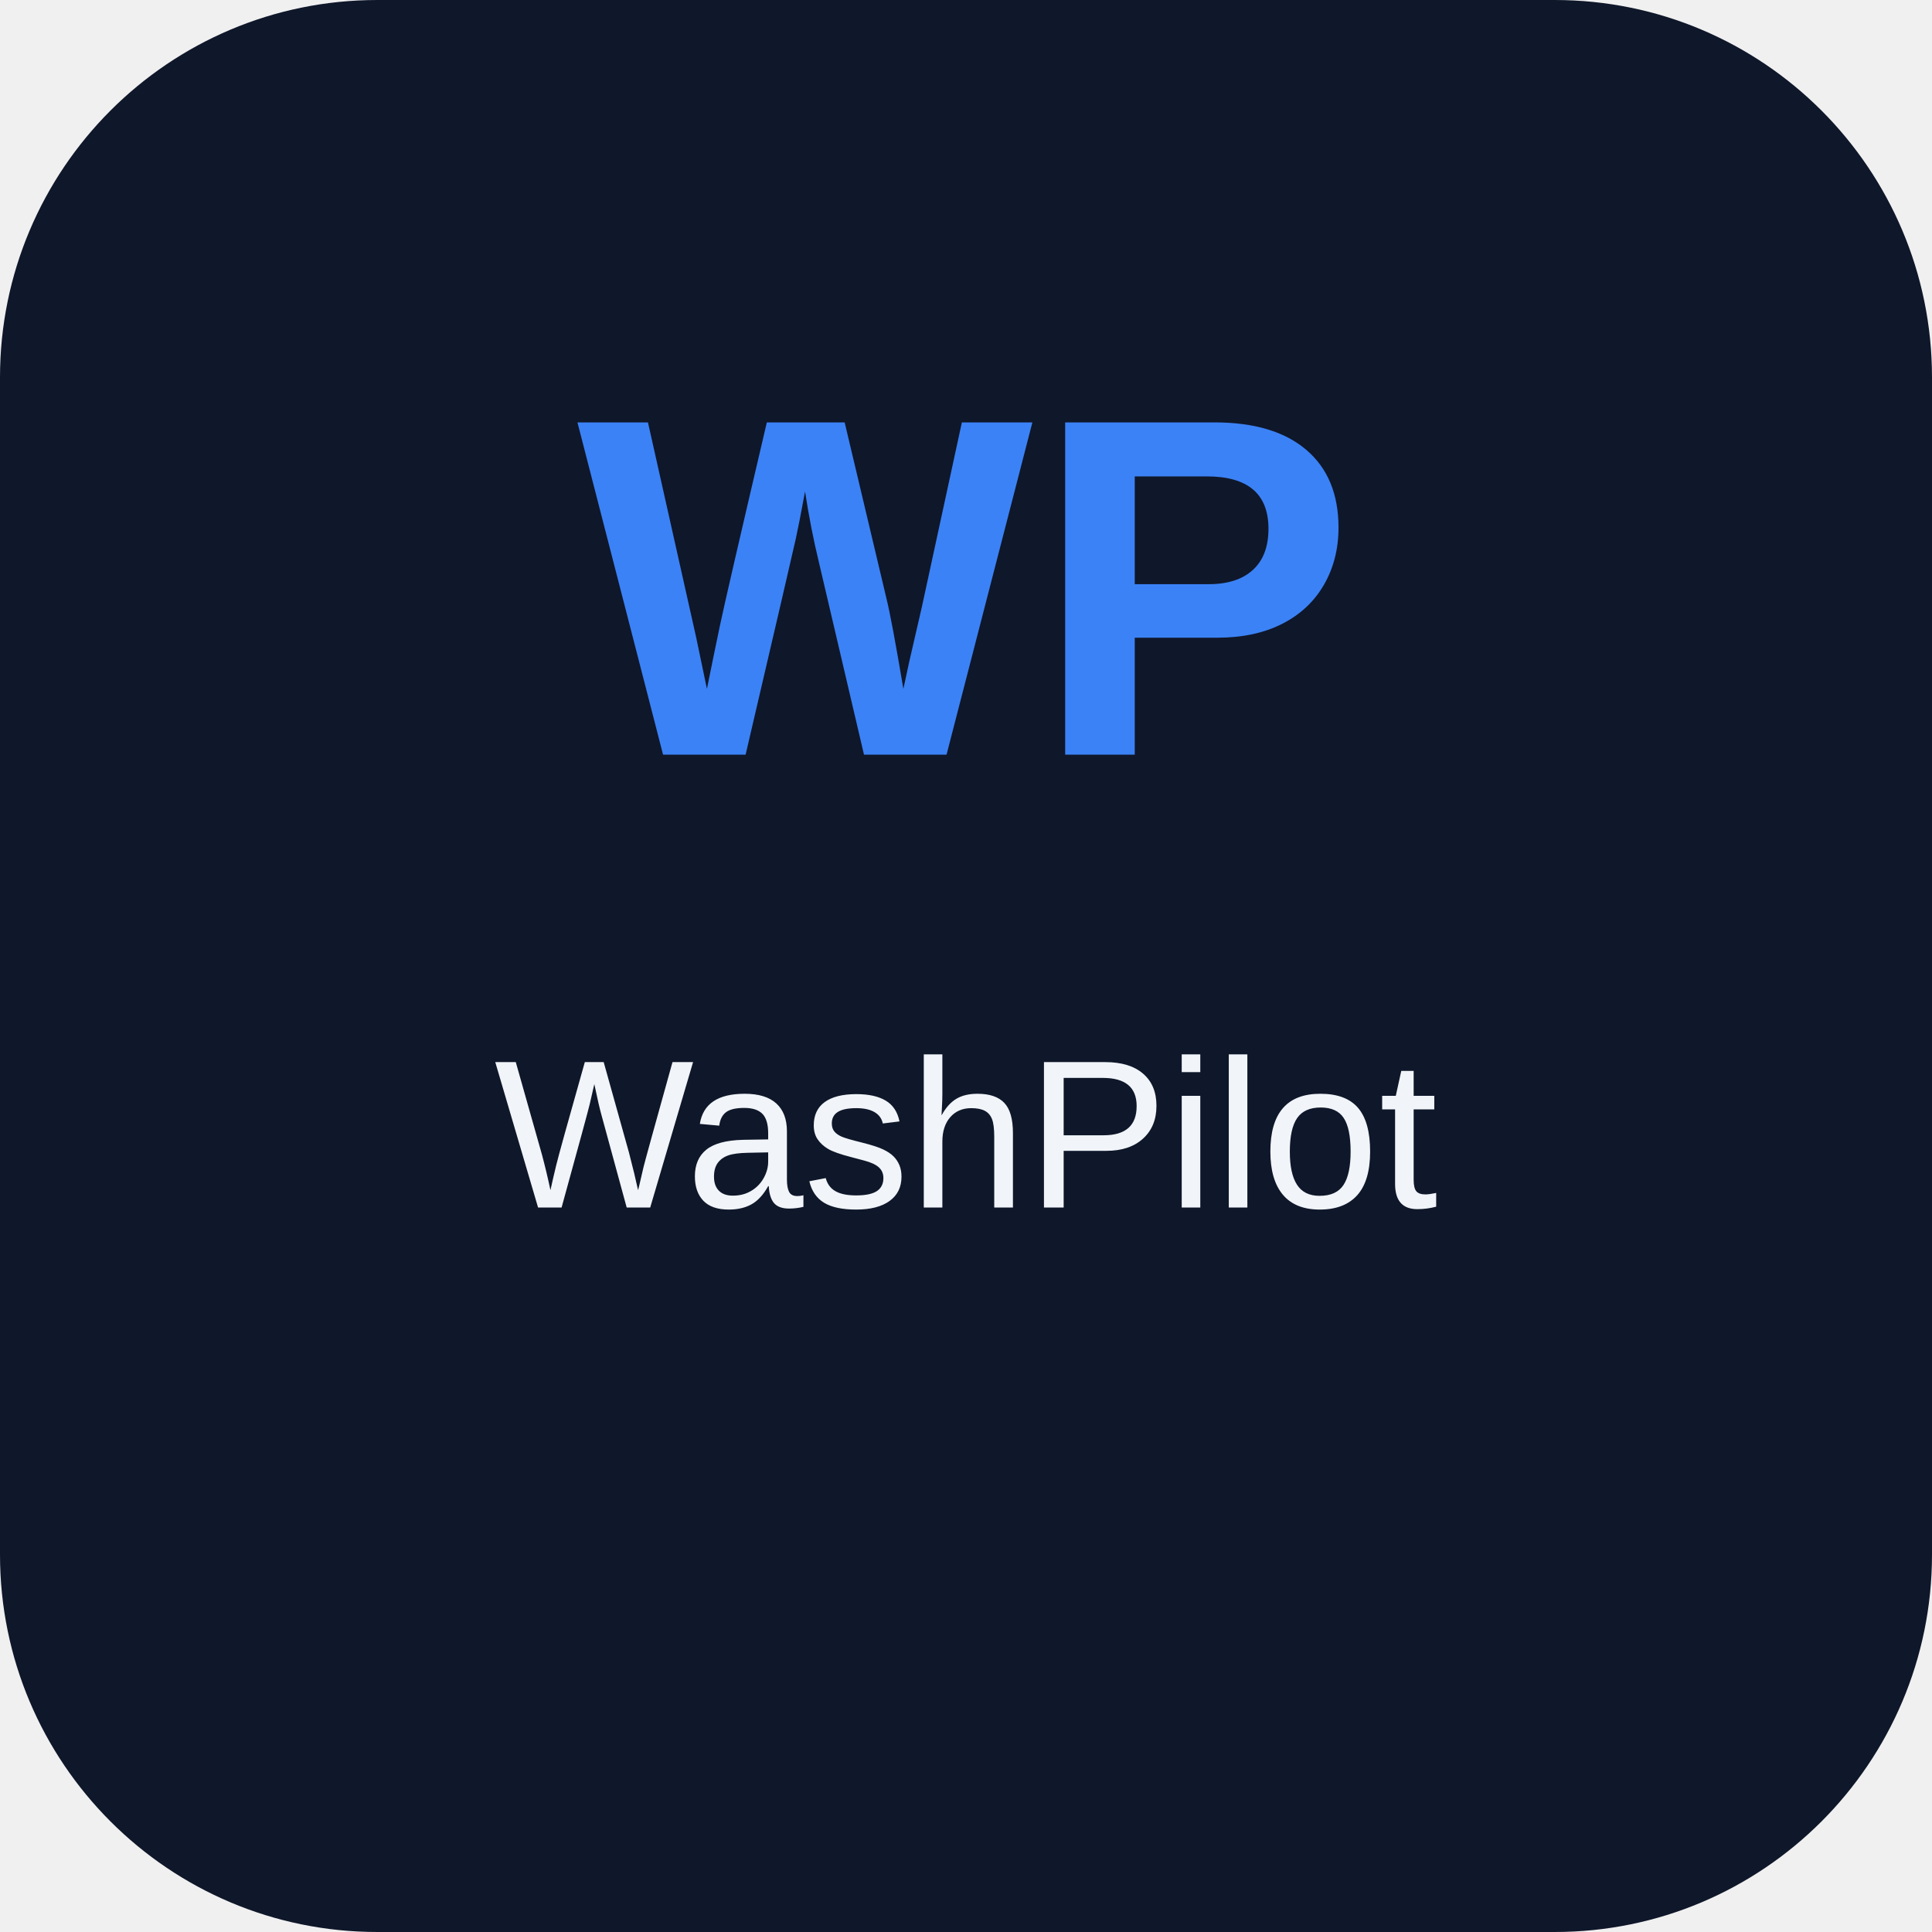
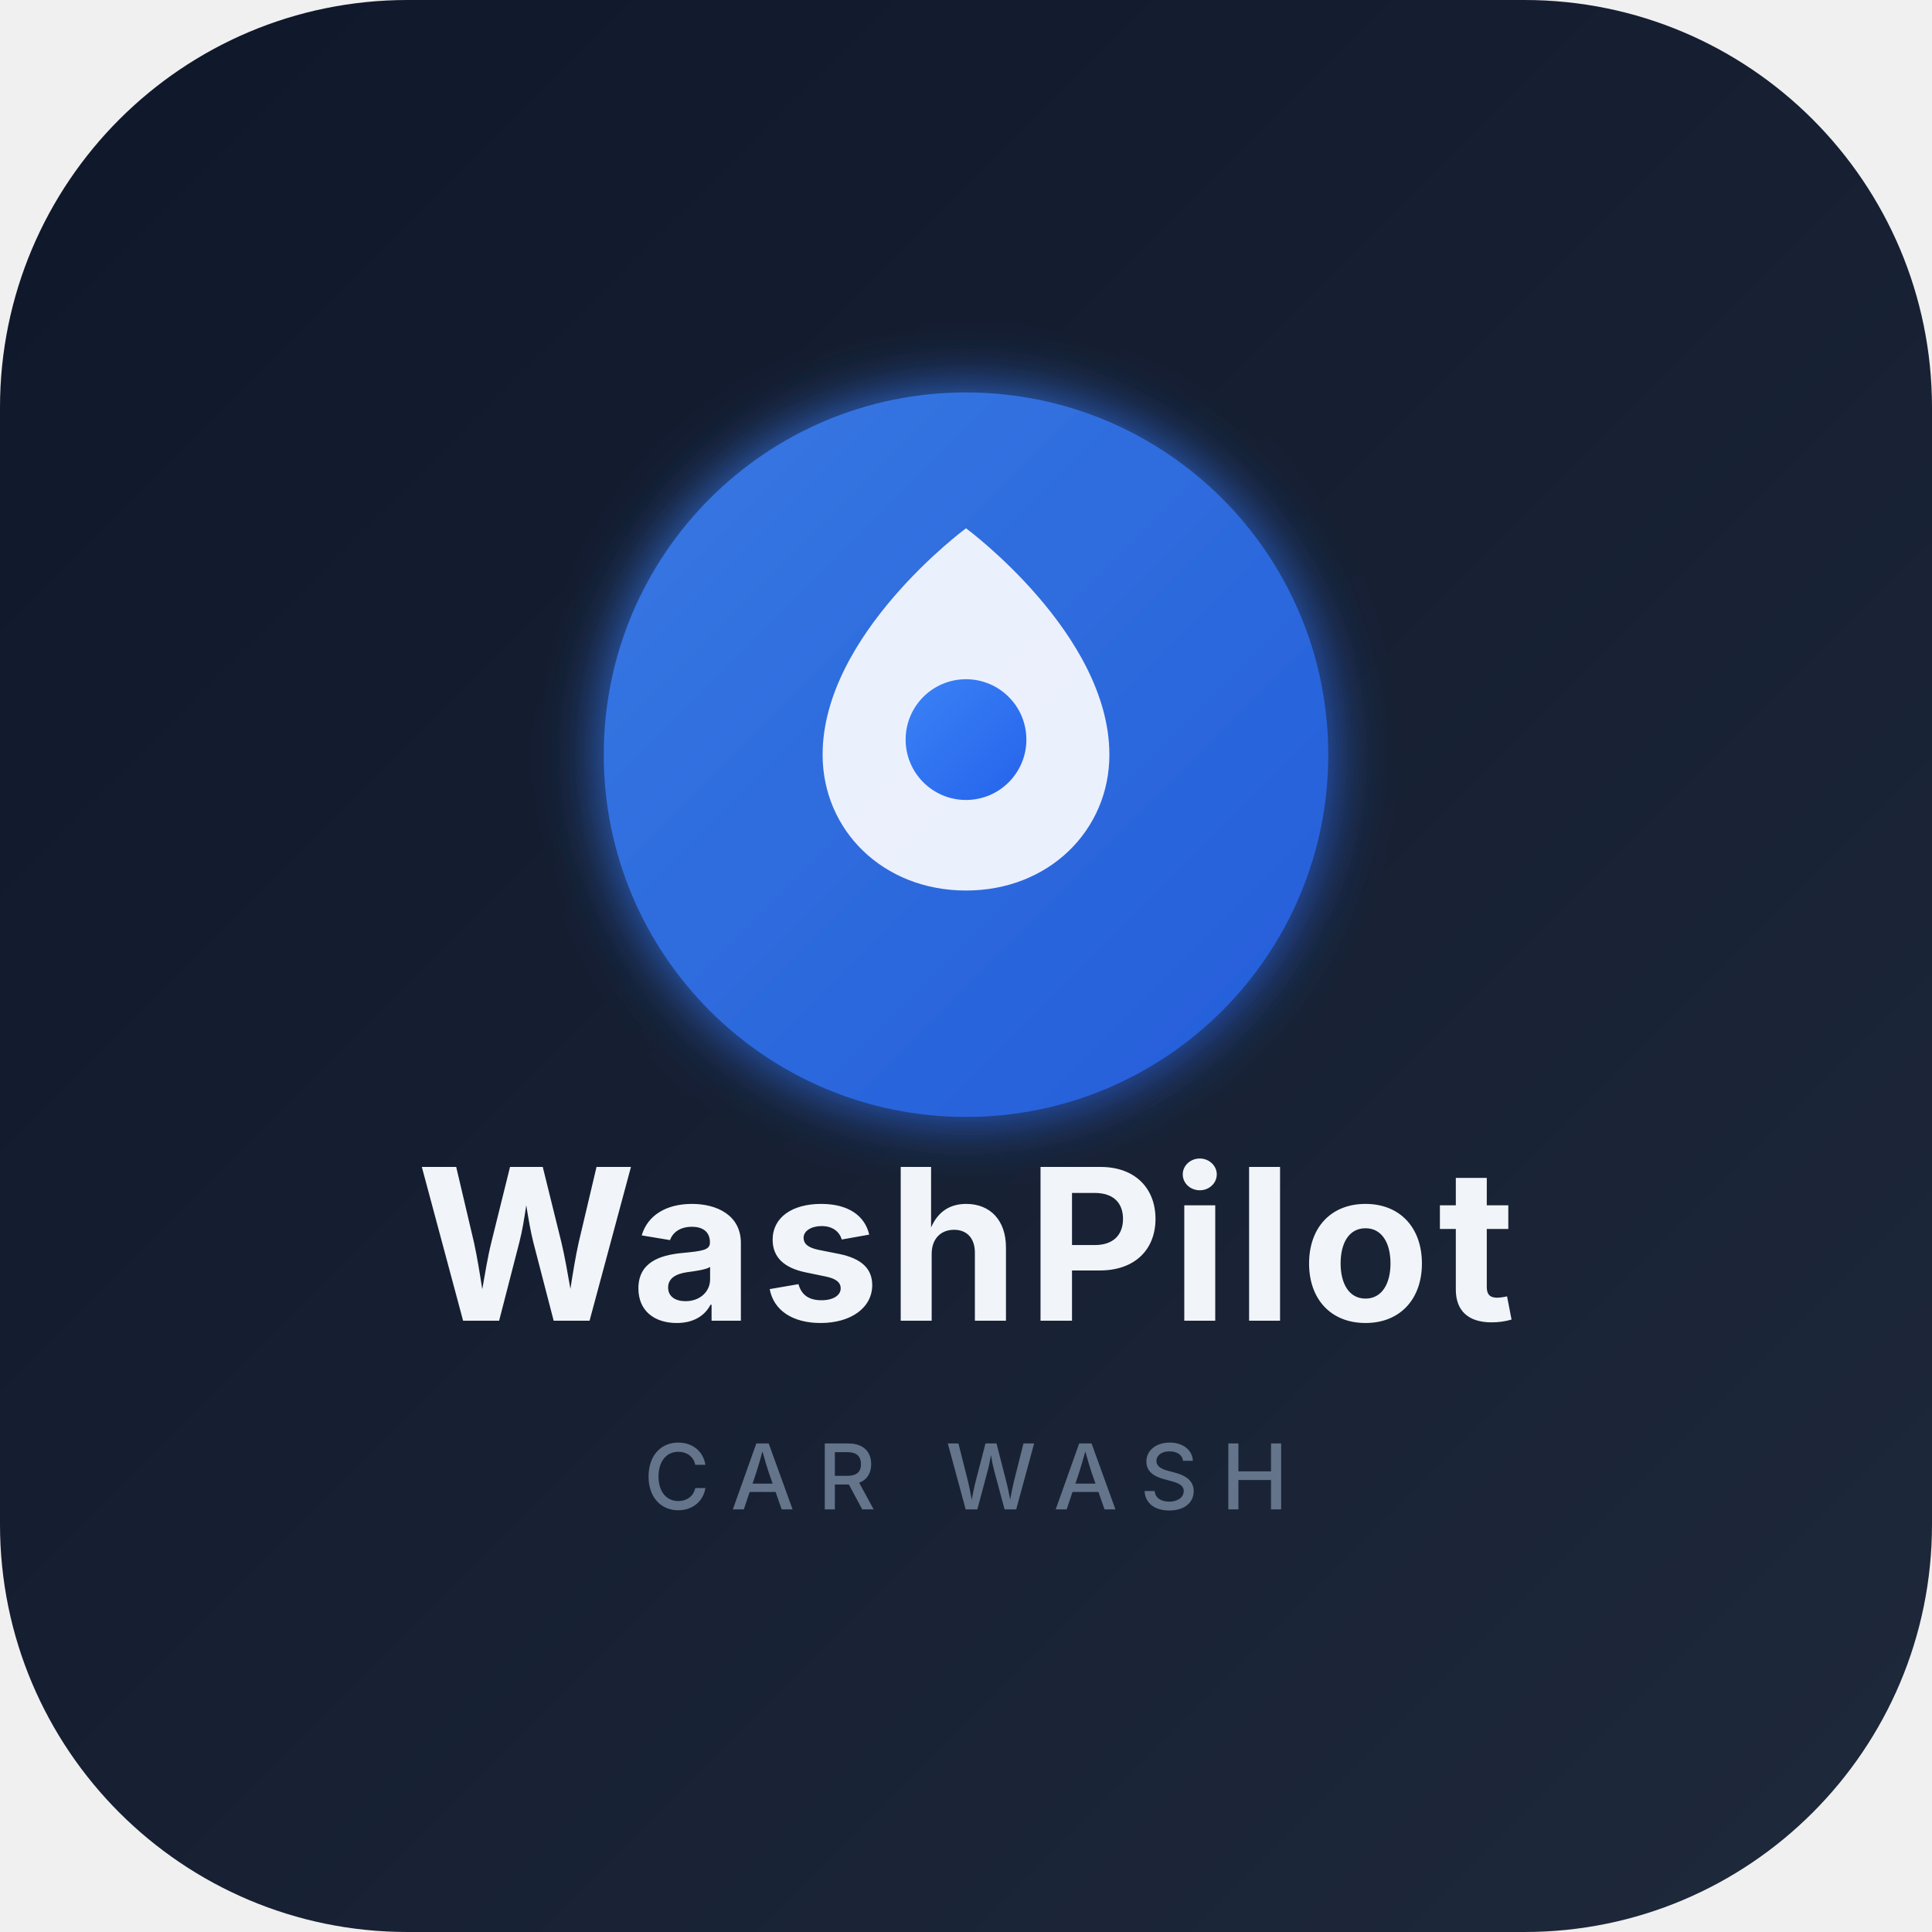
<svg xmlns="http://www.w3.org/2000/svg" width="512" height="512" viewBox="0 0 512 512">
-   <rect width="512" height="512" rx="100" fill="#0f172a" />
-   <text x="256" y="200" text-anchor="middle" font-family="Arial,sans-serif" font-size="128" font-weight="bold" fill="#3b82f6">WP</text>
-   <text x="256" y="320" text-anchor="middle" font-family="Arial,sans-serif" font-size="56" fill="#f1f5f9">WashPilot</text>
+   <defs>
+     <linearGradient id="bg" x1="0%" y1="0%" x2="100%" y2="100%">
+       <stop offset="0%" stop-color="#0f172a" />
+       <stop offset="100%" stop-color="#1e293b" />
+     </linearGradient>
+     <linearGradient id="blue" x1="0%" y1="0%" x2="100%" y2="100%">
+       <stop offset="0%" stop-color="#3b82f6" />
+       <stop offset="100%" stop-color="#2563eb" />
+     </linearGradient>
+     <filter id="glow">
+       <feGaussianBlur stdDeviation="8" result="blur" />
+       <feMerge>
+         <feMergeNode in="blur" />
+         <feMergeNode in="SourceGraphic" />
+       </feMerge>
+     </filter>
+   </defs>
+   <rect width="512" height="512" rx="108" fill="url(#bg)" />
+   <circle cx="256" cy="200" r="96" fill="url(#blue)" filter="url(#glow)" opacity="0.9" />
+   <path d="M218 200 C218 168 256 140 256 140 C256 140 294 168 294 200 C294 220 278 236 256 236 C234 236 218 220 218 200Z" fill="#fff" opacity="0.9" />
+   <circle cx="256" cy="196" r="16" fill="url(#blue)" />
+   <text x="256" y="350" text-anchor="middle" font-family="-apple-system,BlinkMacSystemFont,system-ui,sans-serif" font-size="56" font-weight="700" fill="#f1f5f9" letter-spacing="2">WashPilot</text>
+   <text x="256" y="400" text-anchor="middle" font-family="-apple-system,BlinkMacSystemFont,system-ui,sans-serif" font-size="24" font-weight="500" fill="#64748b" letter-spacing="6">CAR WASH</text>
</svg>
